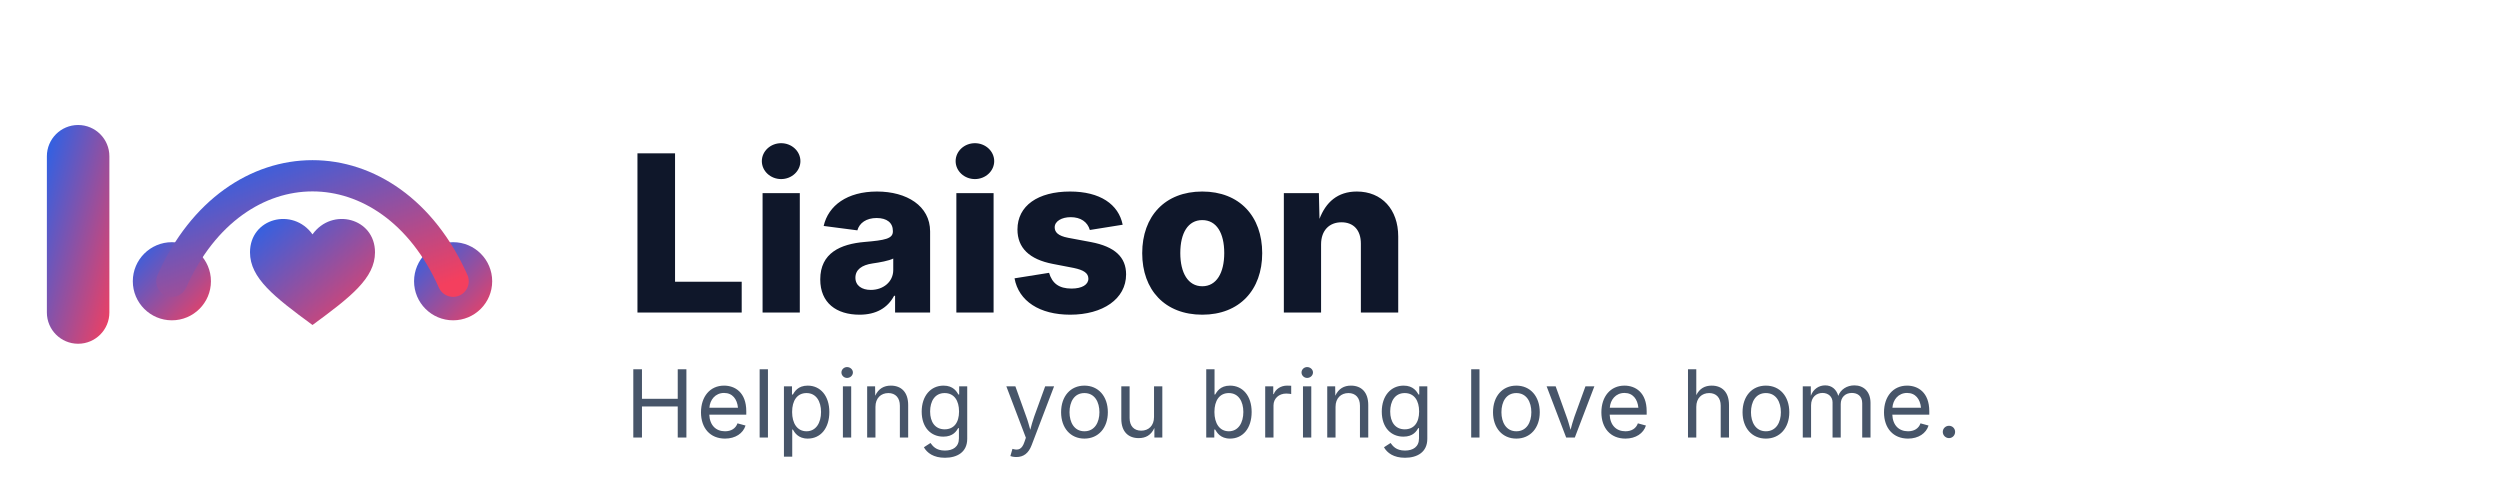
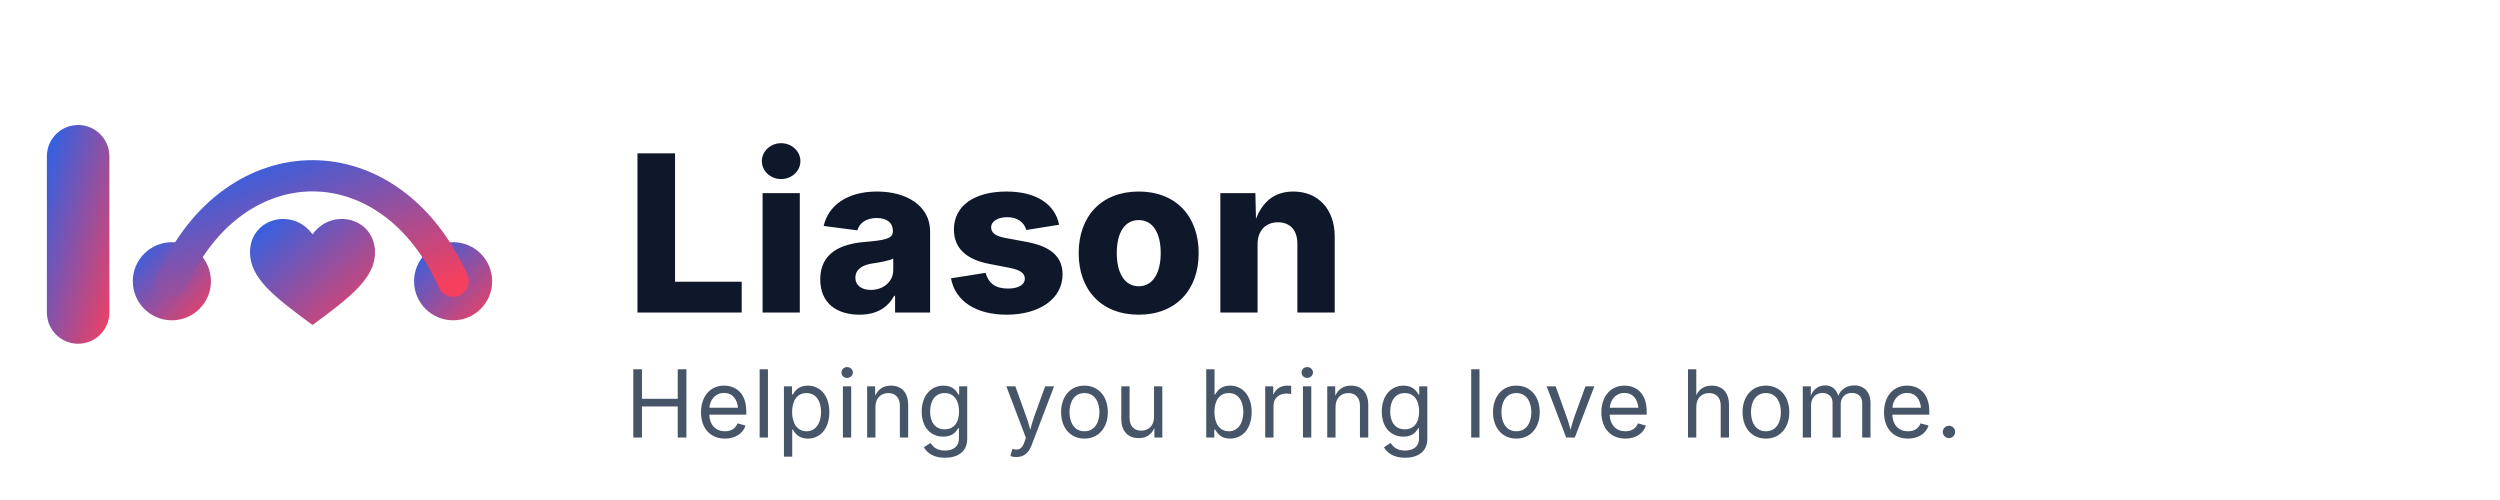
<svg xmlns="http://www.w3.org/2000/svg" width="320" height="64" viewBox="0 0 320 64" fill="none" role="img" aria-labelledby="title desc">
  <defs>
    <linearGradient id="g" x1="0" y1="0" x2="1" y2="1">
      <stop offset="0" stop-color="#2563EB" />
      <stop offset="1" stop-color="#F43F5E" />
    </linearGradient>
  </defs>
  <rect x="6" y="16" width="8" height="28" rx="4" fill="url(#g)" />
  <circle cx="22" cy="36" r="5" fill="url(#g)" />
  <circle cx="58" cy="36" r="5" fill="url(#g)" />
  <path d="M22 36 C 30 18, 50 18, 58 36" stroke="url(#g)" stroke-width="4" stroke-linecap="round" fill="none" />
  <path d="M40 30c2.5-3.5 8-2.1 8 2.3 0 3.3-3.1 5.7-8 9.3-4.9-3.6-8-6-8-9.3 0-4.4 5.5-5.8 8-2.3z" fill="url(#g)" />
  <g fill="#0F172A" font-family="Inter, system-ui, -apple-system, Segoe UI, Roboto, Arial" letter-spacing="0.2px">
-     <text x="80" y="40" font-size="28" font-weight="800">Liaison</text>
+     <text x="80" y="40" font-size="28" font-weight="800">Liason</text>
    <text x="80" y="56" font-size="12" fill="#475569">Helping you bring love home.</text>
  </g>
</svg>
